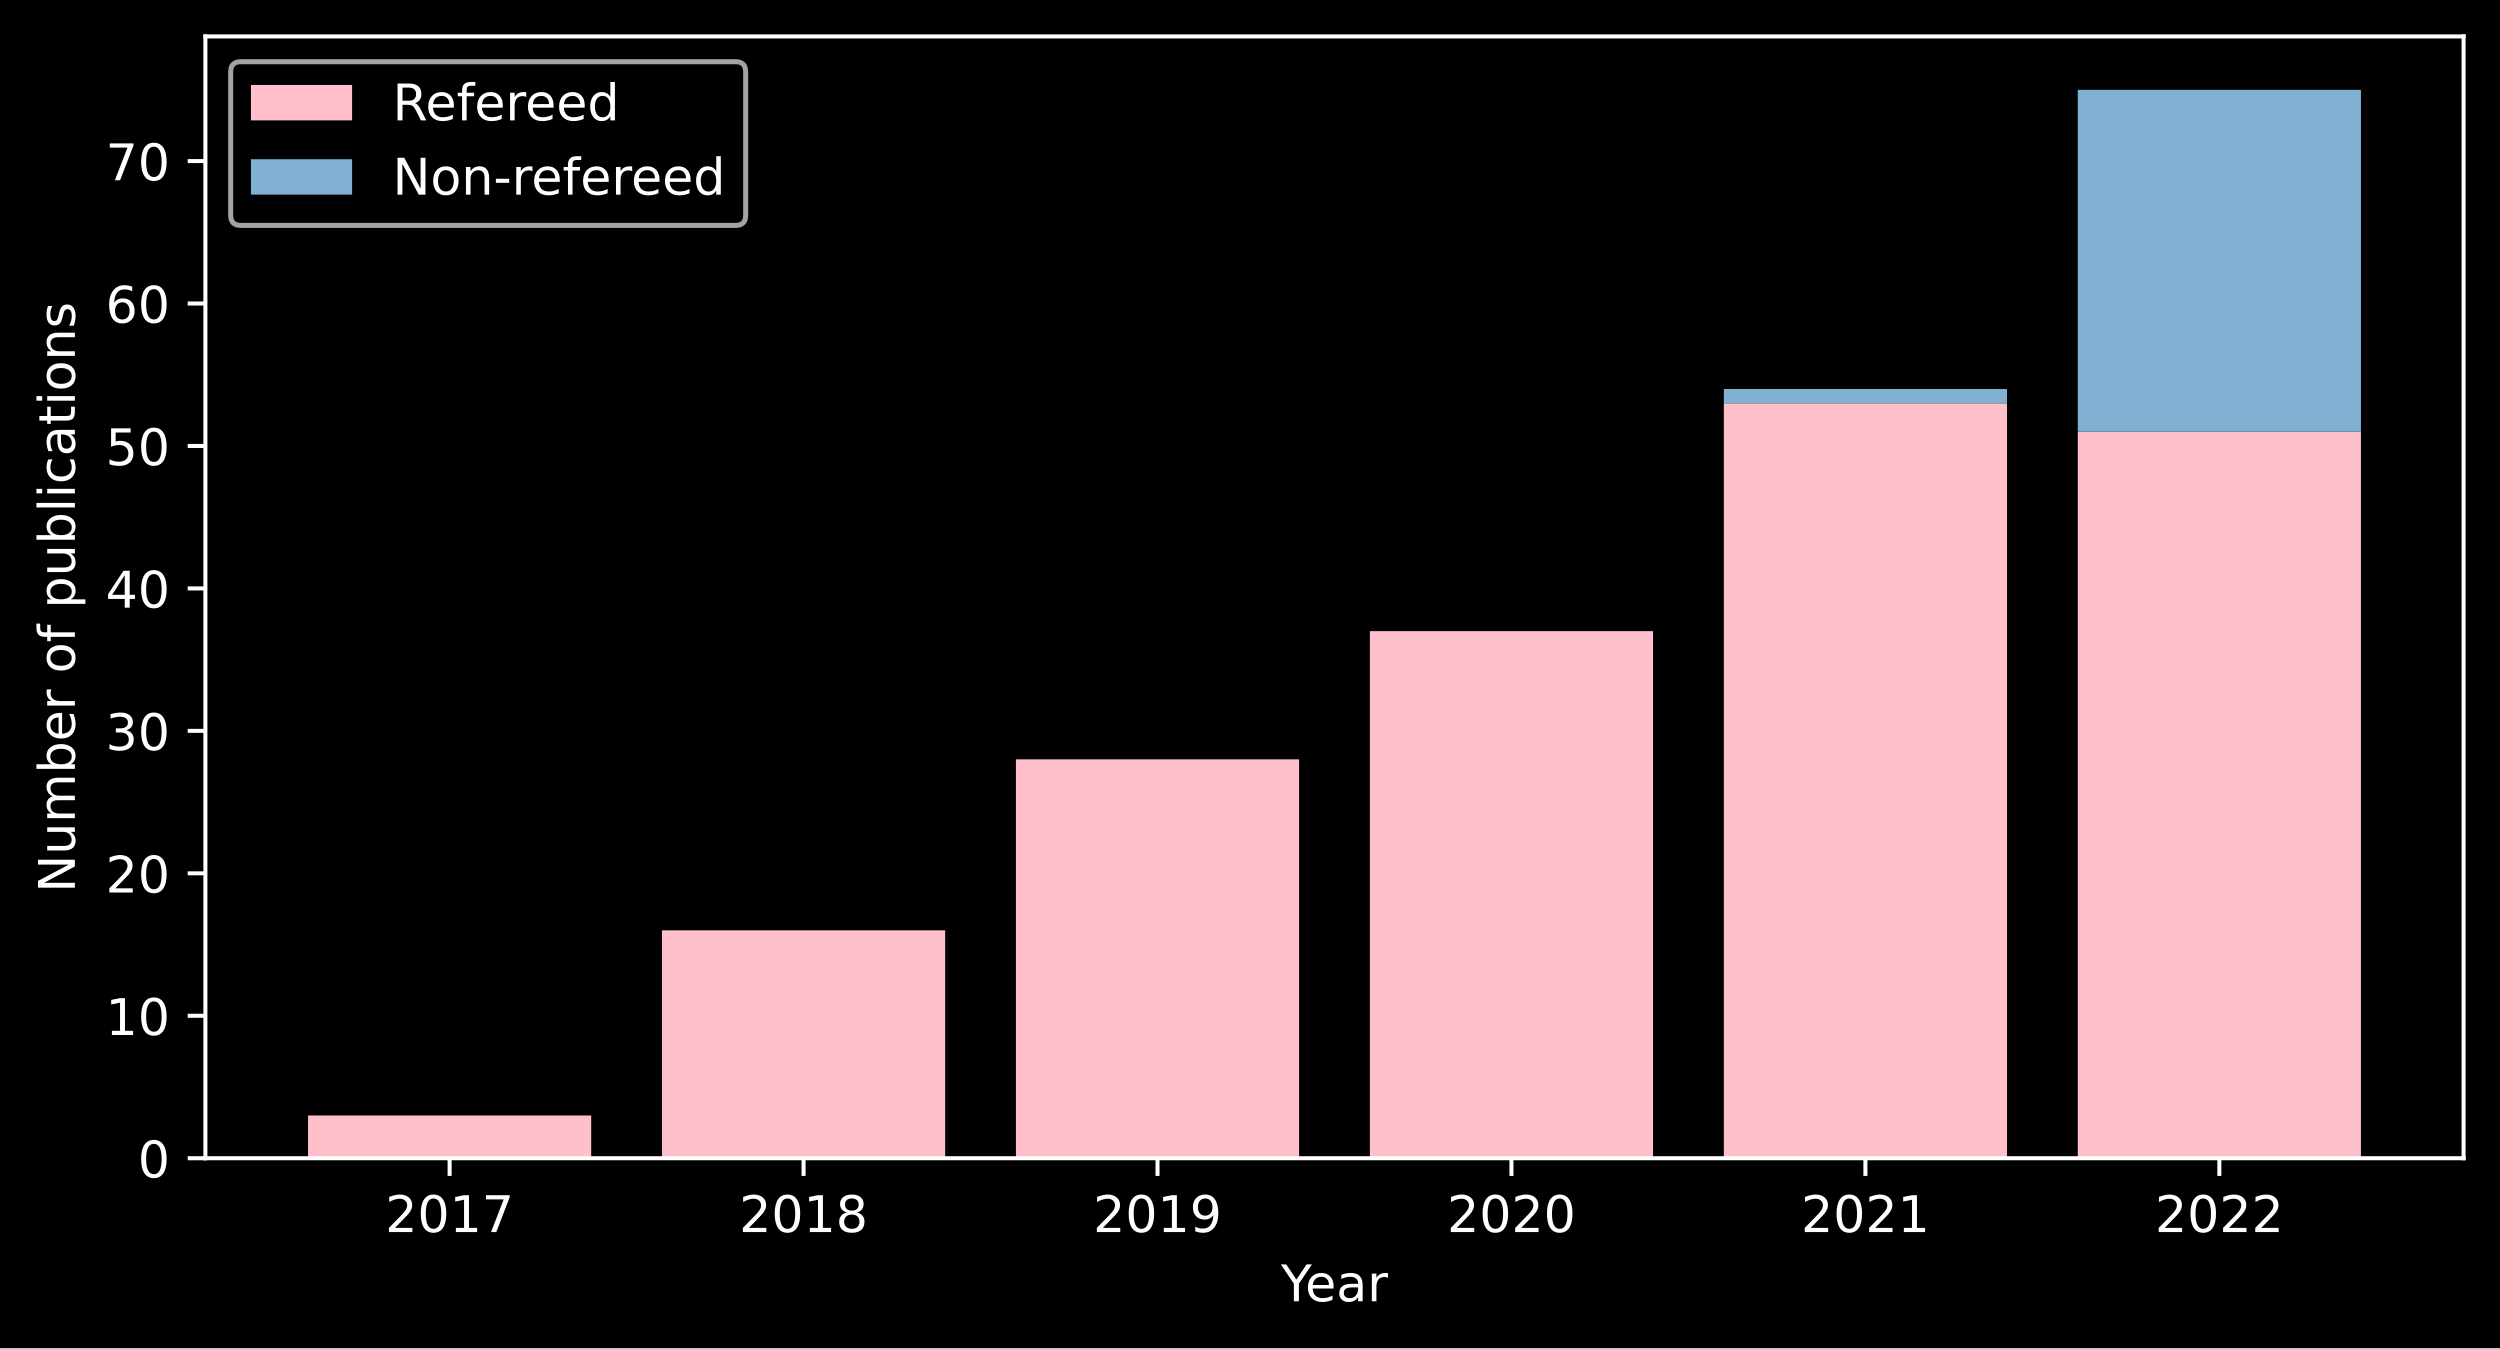
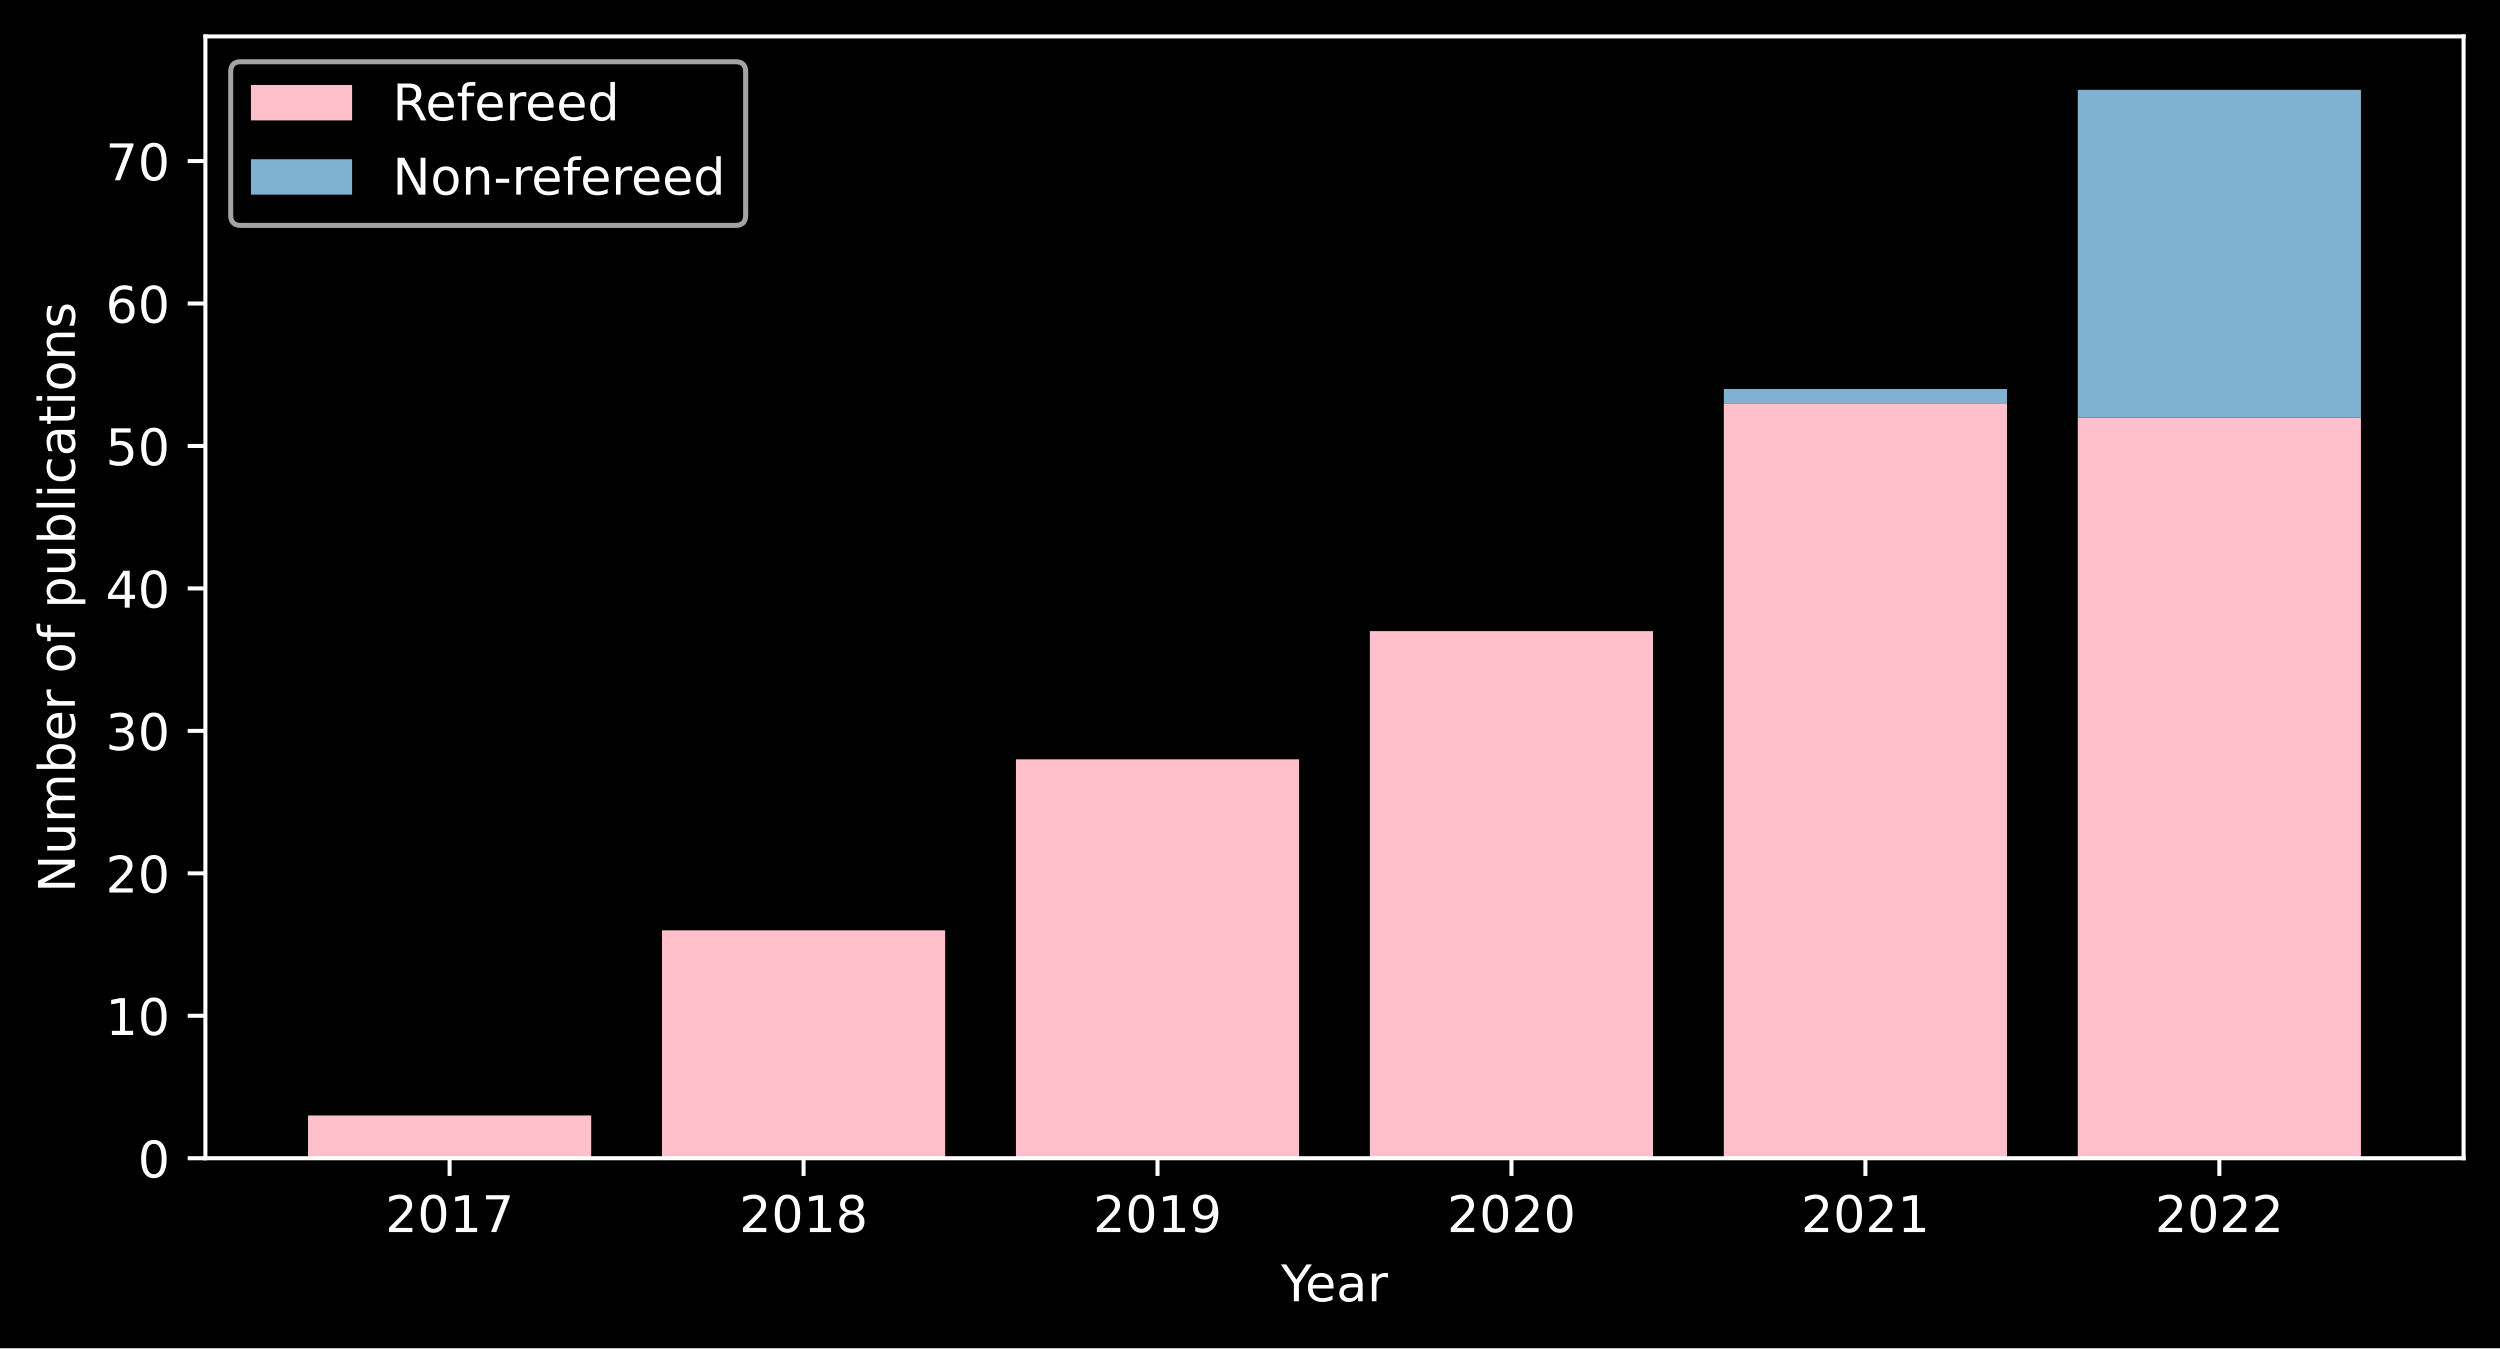
<svg xmlns="http://www.w3.org/2000/svg" xmlns:xlink="http://www.w3.org/1999/xlink" width="494.203pt" height="266.516pt" viewBox="0 0 494.203 266.516" version="1.1">
  <defs>
    <style type="text/css">*{stroke-linejoin: round; stroke-linecap: butt}</style>
  </defs>
  <g id="figure_1">
    <g id="patch_1">
      <path d="M 0 266.516  L 494.203 266.516  L 494.203 0  L 0 0  z " />
    </g>
    <g id="axes_1">
      <g id="patch_2">
        <path d="M 40.603 228.96  L 487.003 228.96  L 487.003 7.2  L 40.603 7.2  z " />
      </g>
      <g id="patch_3">
-         <path d="M 410.737 228.96  L 466.712 228.96  L 466.712 85.344  L 410.737 85.344  z " clip-path="url(#pea0d18cc96)" style="fill: #ffc0cb" />
+         <path d="M 410.737 228.96  L 466.712 228.96  L 466.712 82.528  L 410.737 82.528  z " clip-path="url(#pe063b4f11c)" style="fill: #ffc0cb" />
      </g>
      <g id="patch_4">
-         <path d="M 340.769 228.96  L 396.744 228.96  L 396.744 79.712  L 340.769 79.712  z " clip-path="url(#pea0d18cc96)" style="fill: #ffc0cb" />
+         <path d="M 340.769 228.96  L 396.744 228.96  L 396.744 79.712  L 340.769 79.712  z " clip-path="url(#pe063b4f11c)" style="fill: #ffc0cb" />
      </g>
      <g id="patch_5">
-         <path d="M 270.8 228.96  L 326.775 228.96  L 326.775 124.768  L 270.8 124.768  z " clip-path="url(#pea0d18cc96)" style="fill: #ffc0cb" />
+         <path d="M 270.8 228.96  L 326.775 228.96  L 326.775 124.768  L 270.8 124.768  z " clip-path="url(#pe063b4f11c)" style="fill: #ffc0cb" />
      </g>
      <g id="patch_6">
-         <path d="M 200.831 228.96  L 256.806 228.96  L 256.806 150.112  L 200.831 150.112  z " clip-path="url(#pea0d18cc96)" style="fill: #ffc0cb" />
+         <path d="M 200.831 228.96  L 256.806 228.96  L 256.806 150.112  L 200.831 150.112  z " clip-path="url(#pe063b4f11c)" style="fill: #ffc0cb" />
      </g>
      <g id="patch_7">
-         <path d="M 130.863 228.96  L 186.838 228.96  L 186.838 183.904  L 130.863 183.904  z " clip-path="url(#pea0d18cc96)" style="fill: #ffc0cb" />
+         <path d="M 130.863 228.96  L 186.838 228.96  L 186.838 183.904  L 130.863 183.904  z " clip-path="url(#pe063b4f11c)" style="fill: #ffc0cb" />
      </g>
      <g id="patch_8">
-         <path d="M 60.894 228.96  L 116.869 228.96  L 116.869 220.512  L 60.894 220.512  z " clip-path="url(#pea0d18cc96)" style="fill: #ffc0cb" />
+         <path d="M 60.894 228.96  L 116.869 228.96  L 116.869 220.512  L 60.894 220.512  z " clip-path="url(#pe063b4f11c)" style="fill: #ffc0cb" />
      </g>
      <g id="patch_9">
-         <path d="M 410.737 85.344  L 466.712 85.344  L 466.712 17.76  L 410.737 17.76  z " clip-path="url(#pea0d18cc96)" style="fill: #81b1d2" />
+         <path d="M 410.737 82.528  L 466.712 82.528  L 466.712 17.76  L 410.737 17.76  z " clip-path="url(#pe063b4f11c)" style="fill: #81b1d2" />
      </g>
      <g id="patch_10">
-         <path d="M 340.769 79.712  L 396.744 79.712  L 396.744 76.896  L 340.769 76.896  z " clip-path="url(#pea0d18cc96)" style="fill: #81b1d2" />
+         <path d="M 340.769 79.712  L 396.744 79.712  L 396.744 76.896  L 340.769 76.896  z " clip-path="url(#pe063b4f11c)" style="fill: #81b1d2" />
      </g>
      <g id="patch_11">
-         <path d="M 270.8 124.768  L 326.775 124.768  L 326.775 124.768  L 270.8 124.768  z " clip-path="url(#pea0d18cc96)" style="fill: #81b1d2" />
+         <path d="M 270.8 124.768  L 326.775 124.768  L 326.775 124.768  L 270.8 124.768  z " clip-path="url(#pe063b4f11c)" style="fill: #81b1d2" />
      </g>
      <g id="patch_12">
-         <path d="M 200.831 150.112  L 256.806 150.112  L 256.806 150.112  L 200.831 150.112  z " clip-path="url(#pea0d18cc96)" style="fill: #81b1d2" />
+         <path d="M 200.831 150.112  L 256.806 150.112  L 256.806 150.112  L 200.831 150.112  z " clip-path="url(#pe063b4f11c)" style="fill: #81b1d2" />
      </g>
      <g id="patch_13">
-         <path d="M 130.863 183.904  L 186.838 183.904  L 186.838 183.904  L 130.863 183.904  z " clip-path="url(#pea0d18cc96)" style="fill: #81b1d2" />
+         <path d="M 130.863 183.904  L 186.838 183.904  L 186.838 183.904  L 130.863 183.904  z " clip-path="url(#pe063b4f11c)" style="fill: #81b1d2" />
      </g>
      <g id="patch_14">
-         <path d="M 60.894 220.512  L 116.869 220.512  L 116.869 220.512  L 60.894 220.512  z " clip-path="url(#pea0d18cc96)" style="fill: #81b1d2" />
+         <path d="M 60.894 220.512  L 116.869 220.512  L 116.869 220.512  L 60.894 220.512  z " clip-path="url(#pe063b4f11c)" style="fill: #81b1d2" />
      </g>
      <g id="matplotlib.axis_1">
        <g id="xtick_1">
          <g id="line2d_1">
            <defs>
-               <path id="m9acf51dde7" d="M 0 0  L 0 3.5  " style="stroke: #ffffff; stroke-width: 0.8" />
-             </defs>
-             <g>
-               <use xlink:href="#m9acf51dde7" x="438.725" y="228.96" style="fill: #ffffff; stroke: #ffffff; stroke-width: 0.8" />
+               <path id="m178460f442" d="M 0 0  L 0 3.5  " style="stroke: #ffffff; stroke-width: 0.8" />
+             </defs>
+             <g>
+               <use xlink:href="#m178460f442" x="438.725" y="228.96" style="fill: #ffffff; stroke: #ffffff; stroke-width: 0.8" />
            </g>
          </g>
          <g id="text_1">
            <g style="fill: #ffffff" transform="translate(425.9998 243.5584) scale(0.1 -0.1)">
              <defs>
                <path id="DejaVuSans-32" d="M 1228 531  L 3431 531  L 3431 0  L 469 0  L 469 531  Q 828 903 1448 1529  Q 2069 2156 2228 2338  Q 2531 2678 2651 2914  Q 2772 3150 2772 3378  Q 2772 3750 2511 3984  Q 2250 4219 1831 4219  Q 1534 4219 1204 4116  Q 875 4013 500 3803  L 500 4441  Q 881 4594 1212 4672  Q 1544 4750 1819 4750  Q 2544 4750 2975 4387  Q 3406 4025 3406 3419  Q 3406 3131 3298 2873  Q 3191 2616 2906 2266  Q 2828 2175 2409 1742  Q 1991 1309 1228 531  z " transform="scale(0.015625)" />
                <path id="DejaVuSans-30" d="M 2034 4250  Q 1547 4250 1301 3770  Q 1056 3291 1056 2328  Q 1056 1369 1301 889  Q 1547 409 2034 409  Q 2525 409 2770 889  Q 3016 1369 3016 2328  Q 3016 3291 2770 3770  Q 2525 4250 2034 4250  z M 2034 4750  Q 2819 4750 3233 4129  Q 3647 3509 3647 2328  Q 3647 1150 3233 529  Q 2819 -91 2034 -91  Q 1250 -91 836 529  Q 422 1150 422 2328  Q 422 3509 836 4129  Q 1250 4750 2034 4750  z " transform="scale(0.015625)" />
              </defs>
              <use xlink:href="#DejaVuSans-32" />
              <use xlink:href="#DejaVuSans-30" x="63.623" />
              <use xlink:href="#DejaVuSans-32" x="127.246" />
              <use xlink:href="#DejaVuSans-32" x="190.869" />
            </g>
          </g>
        </g>
        <g id="xtick_2">
          <g id="line2d_2">
            <g>
-               <use xlink:href="#m9acf51dde7" x="368.756" y="228.96" style="fill: #ffffff; stroke: #ffffff; stroke-width: 0.8" />
+               <use xlink:href="#m178460f442" x="368.756" y="228.96" style="fill: #ffffff; stroke: #ffffff; stroke-width: 0.8" />
            </g>
          </g>
          <g id="text_2">
            <g style="fill: #ffffff" transform="translate(356.0311 243.5584) scale(0.1 -0.1)">
              <defs>
                <path id="DejaVuSans-31" d="M 794 531  L 1825 531  L 1825 4091  L 703 3866  L 703 4441  L 1819 4666  L 2450 4666  L 2450 531  L 3481 531  L 3481 0  L 794 0  L 794 531  z " transform="scale(0.015625)" />
              </defs>
              <use xlink:href="#DejaVuSans-32" />
              <use xlink:href="#DejaVuSans-30" x="63.623" />
              <use xlink:href="#DejaVuSans-32" x="127.246" />
              <use xlink:href="#DejaVuSans-31" x="190.869" />
            </g>
          </g>
        </g>
        <g id="xtick_3">
          <g id="line2d_3">
            <g>
-               <use xlink:href="#m9acf51dde7" x="298.787" y="228.96" style="fill: #ffffff; stroke: #ffffff; stroke-width: 0.8" />
+               <use xlink:href="#m178460f442" x="298.787" y="228.96" style="fill: #ffffff; stroke: #ffffff; stroke-width: 0.8" />
            </g>
          </g>
          <g id="text_3">
            <g style="fill: #ffffff" transform="translate(286.0625 243.5584) scale(0.1 -0.1)">
              <use xlink:href="#DejaVuSans-32" />
              <use xlink:href="#DejaVuSans-30" x="63.623" />
              <use xlink:href="#DejaVuSans-32" x="127.246" />
              <use xlink:href="#DejaVuSans-30" x="190.869" />
            </g>
          </g>
        </g>
        <g id="xtick_4">
          <g id="line2d_4">
            <g>
-               <use xlink:href="#m9acf51dde7" x="228.819" y="228.96" style="fill: #ffffff; stroke: #ffffff; stroke-width: 0.8" />
+               <use xlink:href="#m178460f442" x="228.819" y="228.96" style="fill: #ffffff; stroke: #ffffff; stroke-width: 0.8" />
            </g>
          </g>
          <g id="text_4">
            <g style="fill: #ffffff" transform="translate(216.0938 243.5584) scale(0.1 -0.1)">
              <defs>
                <path id="DejaVuSans-39" d="M 703 97  L 703 672  Q 941 559 1184 500  Q 1428 441 1663 441  Q 2288 441 2617 861  Q 2947 1281 2994 2138  Q 2813 1869 2534 1725  Q 2256 1581 1919 1581  Q 1219 1581 811 2004  Q 403 2428 403 3163  Q 403 3881 828 4315  Q 1253 4750 1959 4750  Q 2769 4750 3195 4129  Q 3622 3509 3622 2328  Q 3622 1225 3098 567  Q 2575 -91 1691 -91  Q 1453 -91 1209 -44  Q 966 3 703 97  z M 1959 2075  Q 2384 2075 2632 2365  Q 2881 2656 2881 3163  Q 2881 3666 2632 3958  Q 2384 4250 1959 4250  Q 1534 4250 1286 3958  Q 1038 3666 1038 3163  Q 1038 2656 1286 2365  Q 1534 2075 1959 2075  z " transform="scale(0.015625)" />
              </defs>
              <use xlink:href="#DejaVuSans-32" />
              <use xlink:href="#DejaVuSans-30" x="63.623" />
              <use xlink:href="#DejaVuSans-31" x="127.246" />
              <use xlink:href="#DejaVuSans-39" x="190.869" />
            </g>
          </g>
        </g>
        <g id="xtick_5">
          <g id="line2d_5">
            <g>
-               <use xlink:href="#m9acf51dde7" x="158.85" y="228.96" style="fill: #ffffff; stroke: #ffffff; stroke-width: 0.8" />
+               <use xlink:href="#m178460f442" x="158.85" y="228.96" style="fill: #ffffff; stroke: #ffffff; stroke-width: 0.8" />
            </g>
          </g>
          <g id="text_5">
            <g style="fill: #ffffff" transform="translate(146.1251 243.5584) scale(0.1 -0.1)">
              <defs>
                <path id="DejaVuSans-38" d="M 2034 2216  Q 1584 2216 1326 1975  Q 1069 1734 1069 1313  Q 1069 891 1326 650  Q 1584 409 2034 409  Q 2484 409 2743 651  Q 3003 894 3003 1313  Q 3003 1734 2745 1975  Q 2488 2216 2034 2216  z M 1403 2484  Q 997 2584 770 2862  Q 544 3141 544 3541  Q 544 4100 942 4425  Q 1341 4750 2034 4750  Q 2731 4750 3128 4425  Q 3525 4100 3525 3541  Q 3525 3141 3298 2862  Q 3072 2584 2669 2484  Q 3125 2378 3379 2068  Q 3634 1759 3634 1313  Q 3634 634 3220 271  Q 2806 -91 2034 -91  Q 1263 -91 848 271  Q 434 634 434 1313  Q 434 1759 690 2068  Q 947 2378 1403 2484  z M 1172 3481  Q 1172 3119 1398 2916  Q 1625 2713 2034 2713  Q 2441 2713 2670 2916  Q 2900 3119 2900 3481  Q 2900 3844 2670 4047  Q 2441 4250 2034 4250  Q 1625 4250 1398 4047  Q 1172 3844 1172 3481  z " transform="scale(0.015625)" />
              </defs>
              <use xlink:href="#DejaVuSans-32" />
              <use xlink:href="#DejaVuSans-30" x="63.623" />
              <use xlink:href="#DejaVuSans-31" x="127.246" />
              <use xlink:href="#DejaVuSans-38" x="190.869" />
            </g>
          </g>
        </g>
        <g id="xtick_6">
          <g id="line2d_6">
            <g>
-               <use xlink:href="#m9acf51dde7" x="88.881" y="228.96" style="fill: #ffffff; stroke: #ffffff; stroke-width: 0.8" />
+               <use xlink:href="#m178460f442" x="88.881" y="228.96" style="fill: #ffffff; stroke: #ffffff; stroke-width: 0.8" />
            </g>
          </g>
          <g id="text_6">
            <g style="fill: #ffffff" transform="translate(76.1565 243.5584) scale(0.1 -0.1)">
              <defs>
                <path id="DejaVuSans-37" d="M 525 4666  L 3525 4666  L 3525 4397  L 1831 0  L 1172 0  L 2766 4134  L 525 4134  L 525 4666  z " transform="scale(0.015625)" />
              </defs>
              <use xlink:href="#DejaVuSans-32" />
              <use xlink:href="#DejaVuSans-30" x="63.623" />
              <use xlink:href="#DejaVuSans-31" x="127.246" />
              <use xlink:href="#DejaVuSans-37" x="190.869" />
            </g>
          </g>
        </g>
        <g id="text_7">
          <g style="fill: #ffffff" transform="translate(253.2156 257.2366) scale(0.1 -0.1)">
            <defs>
              <path id="DejaVuSans-59" d="M -13 4666  L 666 4666  L 1959 2747  L 3244 4666  L 3922 4666  L 2272 2222  L 2272 0  L 1638 0  L 1638 2222  L -13 4666  z " transform="scale(0.015625)" />
              <path id="DejaVuSans-65" d="M 3597 1894  L 3597 1613  L 953 1613  Q 991 1019 1311 708  Q 1631 397 2203 397  Q 2534 397 2845 478  Q 3156 559 3463 722  L 3463 178  Q 3153 47 2828 -22  Q 2503 -91 2169 -91  Q 1331 -91 842 396  Q 353 884 353 1716  Q 353 2575 817 3079  Q 1281 3584 2069 3584  Q 2775 3584 3186 3129  Q 3597 2675 3597 1894  z M 3022 2063  Q 3016 2534 2758 2815  Q 2500 3097 2075 3097  Q 1594 3097 1305 2825  Q 1016 2553 972 2059  L 3022 2063  z " transform="scale(0.015625)" />
              <path id="DejaVuSans-61" d="M 2194 1759  Q 1497 1759 1228 1600  Q 959 1441 959 1056  Q 959 750 1161 570  Q 1363 391 1709 391  Q 2188 391 2477 730  Q 2766 1069 2766 1631  L 2766 1759  L 2194 1759  z M 3341 1997  L 3341 0  L 2766 0  L 2766 531  Q 2569 213 2275 61  Q 1981 -91 1556 -91  Q 1019 -91 701 211  Q 384 513 384 1019  Q 384 1609 779 1909  Q 1175 2209 1959 2209  L 2766 2209  L 2766 2266  Q 2766 2663 2505 2880  Q 2244 3097 1772 3097  Q 1472 3097 1187 3025  Q 903 2953 641 2809  L 641 3341  Q 956 3463 1253 3523  Q 1550 3584 1831 3584  Q 2591 3584 2966 3190  Q 3341 2797 3341 1997  z " transform="scale(0.015625)" />
              <path id="DejaVuSans-72" d="M 2631 2963  Q 2534 3019 2420 3045  Q 2306 3072 2169 3072  Q 1681 3072 1420 2755  Q 1159 2438 1159 1844  L 1159 0  L 581 0  L 581 3500  L 1159 3500  L 1159 2956  Q 1341 3275 1631 3429  Q 1922 3584 2338 3584  Q 2397 3584 2469 3576  Q 2541 3569 2628 3553  L 2631 2963  z " transform="scale(0.015625)" />
            </defs>
            <use xlink:href="#DejaVuSans-59" />
            <use xlink:href="#DejaVuSans-65" x="47.834" />
            <use xlink:href="#DejaVuSans-61" x="109.357" />
            <use xlink:href="#DejaVuSans-72" x="170.637" />
          </g>
        </g>
      </g>
      <g id="matplotlib.axis_2">
        <g id="ytick_1">
          <g id="line2d_7">
            <defs>
-               <path id="me8aac3bab6" d="M 0 0  L -3.5 0  " style="stroke: #ffffff; stroke-width: 0.8" />
-             </defs>
-             <g>
-               <use xlink:href="#me8aac3bab6" x="40.603" y="228.96" style="fill: #ffffff; stroke: #ffffff; stroke-width: 0.8" />
+               <path id="m83892761b6" d="M 0 0  L -3.5 0  " style="stroke: #ffffff; stroke-width: 0.8" />
+             </defs>
+             <g>
+               <use xlink:href="#m83892761b6" x="40.603" y="228.96" style="fill: #ffffff; stroke: #ffffff; stroke-width: 0.8" />
            </g>
          </g>
          <g id="text_8">
            <g style="fill: #ffffff" transform="translate(27.24063 232.7592) scale(0.1 -0.1)">
              <use xlink:href="#DejaVuSans-30" />
            </g>
          </g>
        </g>
        <g id="ytick_2">
          <g id="line2d_8">
            <g>
-               <use xlink:href="#me8aac3bab6" x="40.603" y="200.8" style="fill: #ffffff; stroke: #ffffff; stroke-width: 0.8" />
+               <use xlink:href="#m83892761b6" x="40.603" y="200.8" style="fill: #ffffff; stroke: #ffffff; stroke-width: 0.8" />
            </g>
          </g>
          <g id="text_9">
            <g style="fill: #ffffff" transform="translate(20.87813 204.5992) scale(0.1 -0.1)">
              <use xlink:href="#DejaVuSans-31" />
              <use xlink:href="#DejaVuSans-30" x="63.623" />
            </g>
          </g>
        </g>
        <g id="ytick_3">
          <g id="line2d_9">
            <g>
-               <use xlink:href="#me8aac3bab6" x="40.603" y="172.64" style="fill: #ffffff; stroke: #ffffff; stroke-width: 0.8" />
+               <use xlink:href="#m83892761b6" x="40.603" y="172.64" style="fill: #ffffff; stroke: #ffffff; stroke-width: 0.8" />
            </g>
          </g>
          <g id="text_10">
            <g style="fill: #ffffff" transform="translate(20.87813 176.4392) scale(0.1 -0.1)">
              <use xlink:href="#DejaVuSans-32" />
              <use xlink:href="#DejaVuSans-30" x="63.623" />
            </g>
          </g>
        </g>
        <g id="ytick_4">
          <g id="line2d_10">
            <g>
-               <use xlink:href="#me8aac3bab6" x="40.603" y="144.48" style="fill: #ffffff; stroke: #ffffff; stroke-width: 0.8" />
+               <use xlink:href="#m83892761b6" x="40.603" y="144.48" style="fill: #ffffff; stroke: #ffffff; stroke-width: 0.8" />
            </g>
          </g>
          <g id="text_11">
            <g style="fill: #ffffff" transform="translate(20.87813 148.2792) scale(0.1 -0.1)">
              <defs>
                <path id="DejaVuSans-33" d="M 2597 2516  Q 3050 2419 3304 2112  Q 3559 1806 3559 1356  Q 3559 666 3084 287  Q 2609 -91 1734 -91  Q 1441 -91 1130 -33  Q 819 25 488 141  L 488 750  Q 750 597 1062 519  Q 1375 441 1716 441  Q 2309 441 2620 675  Q 2931 909 2931 1356  Q 2931 1769 2642 2001  Q 2353 2234 1838 2234  L 1294 2234  L 1294 2753  L 1863 2753  Q 2328 2753 2575 2939  Q 2822 3125 2822 3475  Q 2822 3834 2567 4026  Q 2313 4219 1838 4219  Q 1578 4219 1281 4162  Q 984 4106 628 3988  L 628 4550  Q 988 4650 1302 4700  Q 1616 4750 1894 4750  Q 2613 4750 3031 4423  Q 3450 4097 3450 3541  Q 3450 3153 3228 2886  Q 3006 2619 2597 2516  z " transform="scale(0.015625)" />
              </defs>
              <use xlink:href="#DejaVuSans-33" />
              <use xlink:href="#DejaVuSans-30" x="63.623" />
            </g>
          </g>
        </g>
        <g id="ytick_5">
          <g id="line2d_11">
            <g>
-               <use xlink:href="#me8aac3bab6" x="40.603" y="116.32" style="fill: #ffffff; stroke: #ffffff; stroke-width: 0.8" />
+               <use xlink:href="#m83892761b6" x="40.603" y="116.32" style="fill: #ffffff; stroke: #ffffff; stroke-width: 0.8" />
            </g>
          </g>
          <g id="text_12">
            <g style="fill: #ffffff" transform="translate(20.87813 120.1192) scale(0.1 -0.1)">
              <defs>
                <path id="DejaVuSans-34" d="M 2419 4116  L 825 1625  L 2419 1625  L 2419 4116  z M 2253 4666  L 3047 4666  L 3047 1625  L 3713 1625  L 3713 1100  L 3047 1100  L 3047 0  L 2419 0  L 2419 1100  L 313 1100  L 313 1709  L 2253 4666  z " transform="scale(0.015625)" />
              </defs>
              <use xlink:href="#DejaVuSans-34" />
              <use xlink:href="#DejaVuSans-30" x="63.623" />
            </g>
          </g>
        </g>
        <g id="ytick_6">
          <g id="line2d_12">
            <g>
-               <use xlink:href="#me8aac3bab6" x="40.603" y="88.16" style="fill: #ffffff; stroke: #ffffff; stroke-width: 0.8" />
+               <use xlink:href="#m83892761b6" x="40.603" y="88.16" style="fill: #ffffff; stroke: #ffffff; stroke-width: 0.8" />
            </g>
          </g>
          <g id="text_13">
            <g style="fill: #ffffff" transform="translate(20.87813 91.95922) scale(0.1 -0.1)">
              <defs>
                <path id="DejaVuSans-35" d="M 691 4666  L 3169 4666  L 3169 4134  L 1269 4134  L 1269 2991  Q 1406 3038 1543 3061  Q 1681 3084 1819 3084  Q 2600 3084 3056 2656  Q 3513 2228 3513 1497  Q 3513 744 3044 326  Q 2575 -91 1722 -91  Q 1428 -91 1123 -41  Q 819 9 494 109  L 494 744  Q 775 591 1075 516  Q 1375 441 1709 441  Q 2250 441 2565 725  Q 2881 1009 2881 1497  Q 2881 1984 2565 2268  Q 2250 2553 1709 2553  Q 1456 2553 1204 2497  Q 953 2441 691 2322  L 691 4666  z " transform="scale(0.015625)" />
              </defs>
              <use xlink:href="#DejaVuSans-35" />
              <use xlink:href="#DejaVuSans-30" x="63.623" />
            </g>
          </g>
        </g>
        <g id="ytick_7">
          <g id="line2d_13">
            <g>
-               <use xlink:href="#me8aac3bab6" x="40.603" y="60" style="fill: #ffffff; stroke: #ffffff; stroke-width: 0.8" />
+               <use xlink:href="#m83892761b6" x="40.603" y="60" style="fill: #ffffff; stroke: #ffffff; stroke-width: 0.8" />
            </g>
          </g>
          <g id="text_14">
            <g style="fill: #ffffff" transform="translate(20.87813 63.79922) scale(0.1 -0.1)">
              <defs>
                <path id="DejaVuSans-36" d="M 2113 2584  Q 1688 2584 1439 2293  Q 1191 2003 1191 1497  Q 1191 994 1439 701  Q 1688 409 2113 409  Q 2538 409 2786 701  Q 3034 994 3034 1497  Q 3034 2003 2786 2293  Q 2538 2584 2113 2584  z M 3366 4563  L 3366 3988  Q 3128 4100 2886 4159  Q 2644 4219 2406 4219  Q 1781 4219 1451 3797  Q 1122 3375 1075 2522  Q 1259 2794 1537 2939  Q 1816 3084 2150 3084  Q 2853 3084 3261 2657  Q 3669 2231 3669 1497  Q 3669 778 3244 343  Q 2819 -91 2113 -91  Q 1303 -91 875 529  Q 447 1150 447 2328  Q 447 3434 972 4092  Q 1497 4750 2381 4750  Q 2619 4750 2861 4703  Q 3103 4656 3366 4563  z " transform="scale(0.015625)" />
              </defs>
              <use xlink:href="#DejaVuSans-36" />
              <use xlink:href="#DejaVuSans-30" x="63.623" />
            </g>
          </g>
        </g>
        <g id="ytick_8">
          <g id="line2d_14">
            <g>
-               <use xlink:href="#me8aac3bab6" x="40.603" y="31.84" style="fill: #ffffff; stroke: #ffffff; stroke-width: 0.8" />
+               <use xlink:href="#m83892761b6" x="40.603" y="31.84" style="fill: #ffffff; stroke: #ffffff; stroke-width: 0.8" />
            </g>
          </g>
          <g id="text_15">
            <g style="fill: #ffffff" transform="translate(20.87813 35.63922) scale(0.1 -0.1)">
              <use xlink:href="#DejaVuSans-37" />
              <use xlink:href="#DejaVuSans-30" x="63.623" />
            </g>
          </g>
        </g>
        <g id="text_16">
          <g style="fill: #ffffff" transform="translate(14.79844 176.4542) rotate(-90) scale(0.1 -0.1)">
            <defs>
              <path id="DejaVuSans-4e" d="M 628 4666  L 1478 4666  L 3547 763  L 3547 4666  L 4159 4666  L 4159 0  L 3309 0  L 1241 3903  L 1241 0  L 628 0  L 628 4666  z " transform="scale(0.015625)" />
              <path id="DejaVuSans-75" d="M 544 1381  L 544 3500  L 1119 3500  L 1119 1403  Q 1119 906 1312 657  Q 1506 409 1894 409  Q 2359 409 2629 706  Q 2900 1003 2900 1516  L 2900 3500  L 3475 3500  L 3475 0  L 2900 0  L 2900 538  Q 2691 219 2414 64  Q 2138 -91 1772 -91  Q 1169 -91 856 284  Q 544 659 544 1381  z M 1991 3584  L 1991 3584  z " transform="scale(0.015625)" />
              <path id="DejaVuSans-6d" d="M 3328 2828  Q 3544 3216 3844 3400  Q 4144 3584 4550 3584  Q 5097 3584 5394 3201  Q 5691 2819 5691 2113  L 5691 0  L 5113 0  L 5113 2094  Q 5113 2597 4934 2840  Q 4756 3084 4391 3084  Q 3944 3084 3684 2787  Q 3425 2491 3425 1978  L 3425 0  L 2847 0  L 2847 2094  Q 2847 2600 2669 2842  Q 2491 3084 2119 3084  Q 1678 3084 1418 2786  Q 1159 2488 1159 1978  L 1159 0  L 581 0  L 581 3500  L 1159 3500  L 1159 2956  Q 1356 3278 1631 3431  Q 1906 3584 2284 3584  Q 2666 3584 2933 3390  Q 3200 3197 3328 2828  z " transform="scale(0.015625)" />
              <path id="DejaVuSans-62" d="M 3116 1747  Q 3116 2381 2855 2742  Q 2594 3103 2138 3103  Q 1681 3103 1420 2742  Q 1159 2381 1159 1747  Q 1159 1113 1420 752  Q 1681 391 2138 391  Q 2594 391 2855 752  Q 3116 1113 3116 1747  z M 1159 2969  Q 1341 3281 1617 3432  Q 1894 3584 2278 3584  Q 2916 3584 3314 3078  Q 3713 2572 3713 1747  Q 3713 922 3314 415  Q 2916 -91 2278 -91  Q 1894 -91 1617 61  Q 1341 213 1159 525  L 1159 0  L 581 0  L 581 4863  L 1159 4863  L 1159 2969  z " transform="scale(0.015625)" />
              <path id="DejaVuSans-20" transform="scale(0.015625)" />
              <path id="DejaVuSans-6f" d="M 1959 3097  Q 1497 3097 1228 2736  Q 959 2375 959 1747  Q 959 1119 1226 758  Q 1494 397 1959 397  Q 2419 397 2687 759  Q 2956 1122 2956 1747  Q 2956 2369 2687 2733  Q 2419 3097 1959 3097  z M 1959 3584  Q 2709 3584 3137 3096  Q 3566 2609 3566 1747  Q 3566 888 3137 398  Q 2709 -91 1959 -91  Q 1206 -91 779 398  Q 353 888 353 1747  Q 353 2609 779 3096  Q 1206 3584 1959 3584  z " transform="scale(0.015625)" />
              <path id="DejaVuSans-66" d="M 2375 4863  L 2375 4384  L 1825 4384  Q 1516 4384 1395 4259  Q 1275 4134 1275 3809  L 1275 3500  L 2222 3500  L 2222 3053  L 1275 3053  L 1275 0  L 697 0  L 697 3053  L 147 3053  L 147 3500  L 697 3500  L 697 3744  Q 697 4328 969 4595  Q 1241 4863 1831 4863  L 2375 4863  z " transform="scale(0.015625)" />
              <path id="DejaVuSans-70" d="M 1159 525  L 1159 -1331  L 581 -1331  L 581 3500  L 1159 3500  L 1159 2969  Q 1341 3281 1617 3432  Q 1894 3584 2278 3584  Q 2916 3584 3314 3078  Q 3713 2572 3713 1747  Q 3713 922 3314 415  Q 2916 -91 2278 -91  Q 1894 -91 1617 61  Q 1341 213 1159 525  z M 3116 1747  Q 3116 2381 2855 2742  Q 2594 3103 2138 3103  Q 1681 3103 1420 2742  Q 1159 2381 1159 1747  Q 1159 1113 1420 752  Q 1681 391 2138 391  Q 2594 391 2855 752  Q 3116 1113 3116 1747  z " transform="scale(0.015625)" />
              <path id="DejaVuSans-6c" d="M 603 4863  L 1178 4863  L 1178 0  L 603 0  L 603 4863  z " transform="scale(0.015625)" />
              <path id="DejaVuSans-69" d="M 603 3500  L 1178 3500  L 1178 0  L 603 0  L 603 3500  z M 603 4863  L 1178 4863  L 1178 4134  L 603 4134  L 603 4863  z " transform="scale(0.015625)" />
              <path id="DejaVuSans-63" d="M 3122 3366  L 3122 2828  Q 2878 2963 2633 3030  Q 2388 3097 2138 3097  Q 1578 3097 1268 2742  Q 959 2388 959 1747  Q 959 1106 1268 751  Q 1578 397 2138 397  Q 2388 397 2633 464  Q 2878 531 3122 666  L 3122 134  Q 2881 22 2623 -34  Q 2366 -91 2075 -91  Q 1284 -91 818 406  Q 353 903 353 1747  Q 353 2603 823 3093  Q 1294 3584 2113 3584  Q 2378 3584 2631 3529  Q 2884 3475 3122 3366  z " transform="scale(0.015625)" />
              <path id="DejaVuSans-74" d="M 1172 4494  L 1172 3500  L 2356 3500  L 2356 3053  L 1172 3053  L 1172 1153  Q 1172 725 1289 603  Q 1406 481 1766 481  L 2356 481  L 2356 0  L 1766 0  Q 1100 0 847 248  Q 594 497 594 1153  L 594 3053  L 172 3053  L 172 3500  L 594 3500  L 594 4494  L 1172 4494  z " transform="scale(0.015625)" />
              <path id="DejaVuSans-6e" d="M 3513 2113  L 3513 0  L 2938 0  L 2938 2094  Q 2938 2591 2744 2837  Q 2550 3084 2163 3084  Q 1697 3084 1428 2787  Q 1159 2491 1159 1978  L 1159 0  L 581 0  L 581 3500  L 1159 3500  L 1159 2956  Q 1366 3272 1645 3428  Q 1925 3584 2291 3584  Q 2894 3584 3203 3211  Q 3513 2838 3513 2113  z " transform="scale(0.015625)" />
              <path id="DejaVuSans-73" d="M 2834 3397  L 2834 2853  Q 2591 2978 2328 3040  Q 2066 3103 1784 3103  Q 1356 3103 1142 2972  Q 928 2841 928 2578  Q 928 2378 1081 2264  Q 1234 2150 1697 2047  L 1894 2003  Q 2506 1872 2764 1633  Q 3022 1394 3022 966  Q 3022 478 2636 193  Q 2250 -91 1575 -91  Q 1294 -91 989 -36  Q 684 19 347 128  L 347 722  Q 666 556 975 473  Q 1284 391 1588 391  Q 1994 391 2212 530  Q 2431 669 2431 922  Q 2431 1156 2273 1281  Q 2116 1406 1581 1522  L 1381 1569  Q 847 1681 609 1914  Q 372 2147 372 2553  Q 372 3047 722 3315  Q 1072 3584 1716 3584  Q 2034 3584 2315 3537  Q 2597 3491 2834 3397  z " transform="scale(0.015625)" />
            </defs>
            <use xlink:href="#DejaVuSans-4e" />
            <use xlink:href="#DejaVuSans-75" x="74.805" />
            <use xlink:href="#DejaVuSans-6d" x="138.184" />
            <use xlink:href="#DejaVuSans-62" x="235.596" />
            <use xlink:href="#DejaVuSans-65" x="299.072" />
            <use xlink:href="#DejaVuSans-72" x="360.596" />
            <use xlink:href="#DejaVuSans-20" x="401.709" />
            <use xlink:href="#DejaVuSans-6f" x="433.496" />
            <use xlink:href="#DejaVuSans-66" x="494.678" />
            <use xlink:href="#DejaVuSans-20" x="529.883" />
            <use xlink:href="#DejaVuSans-70" x="561.67" />
            <use xlink:href="#DejaVuSans-75" x="625.146" />
            <use xlink:href="#DejaVuSans-62" x="688.525" />
            <use xlink:href="#DejaVuSans-6c" x="752.002" />
            <use xlink:href="#DejaVuSans-69" x="779.785" />
            <use xlink:href="#DejaVuSans-63" x="807.568" />
            <use xlink:href="#DejaVuSans-61" x="862.549" />
            <use xlink:href="#DejaVuSans-74" x="923.828" />
            <use xlink:href="#DejaVuSans-69" x="963.037" />
            <use xlink:href="#DejaVuSans-6f" x="990.82" />
            <use xlink:href="#DejaVuSans-6e" x="1052.002" />
            <use xlink:href="#DejaVuSans-73" x="1115.381" />
          </g>
        </g>
      </g>
      <g id="patch_15">
        <path d="M 40.603 228.96  L 40.603 7.2  " style="fill: none; stroke: #ffffff; stroke-width: 0.8; stroke-linejoin: miter; stroke-linecap: square" />
      </g>
      <g id="patch_16">
        <path d="M 487.003 228.96  L 487.003 7.2  " style="fill: none; stroke: #ffffff; stroke-width: 0.8; stroke-linejoin: miter; stroke-linecap: square" />
      </g>
      <g id="patch_17">
        <path d="M 40.603 228.96  L 487.003 228.96  " style="fill: none; stroke: #ffffff; stroke-width: 0.8; stroke-linejoin: miter; stroke-linecap: square" />
      </g>
      <g id="patch_18">
        <path d="M 40.603 7.2  L 487.003 7.2  " style="fill: none; stroke: #ffffff; stroke-width: 0.8; stroke-linejoin: miter; stroke-linecap: square" />
      </g>
      <g id="legend_1">
        <g id="patch_19">
          <path d="M 47.603 44.556  L 145.402 44.556  Q 147.402 44.556 147.402 42.556  L 147.402 14.2  Q 147.402 12.2 145.402 12.2  L 47.603 12.2  Q 45.603 12.2 45.603 14.2  L 45.603 42.556  Q 45.603 44.556 47.603 44.556  z " style="opacity: 0.8; stroke: #cccccc; stroke-linejoin: miter" />
        </g>
        <g id="patch_20">
          <path d="M 49.603 23.798  L 69.603 23.798  L 69.603 16.798  L 49.603 16.798  z " style="fill: #ffc0cb" />
        </g>
        <g id="text_17">
          <g style="fill: #ffffff" transform="translate(77.60313 23.79844) scale(0.1 -0.1)">
            <defs>
              <path id="DejaVuSans-52" d="M 2841 2188  Q 3044 2119 3236 1894  Q 3428 1669 3622 1275  L 4263 0  L 3584 0  L 2988 1197  Q 2756 1666 2539 1819  Q 2322 1972 1947 1972  L 1259 1972  L 1259 0  L 628 0  L 628 4666  L 2053 4666  Q 2853 4666 3247 4331  Q 3641 3997 3641 3322  Q 3641 2881 3436 2590  Q 3231 2300 2841 2188  z M 1259 4147  L 1259 2491  L 2053 2491  Q 2509 2491 2742 2702  Q 2975 2913 2975 3322  Q 2975 3731 2742 3939  Q 2509 4147 2053 4147  L 1259 4147  z " transform="scale(0.015625)" />
              <path id="DejaVuSans-64" d="M 2906 2969  L 2906 4863  L 3481 4863  L 3481 0  L 2906 0  L 2906 525  Q 2725 213 2448 61  Q 2172 -91 1784 -91  Q 1150 -91 751 415  Q 353 922 353 1747  Q 353 2572 751 3078  Q 1150 3584 1784 3584  Q 2172 3584 2448 3432  Q 2725 3281 2906 2969  z M 947 1747  Q 947 1113 1208 752  Q 1469 391 1925 391  Q 2381 391 2643 752  Q 2906 1113 2906 1747  Q 2906 2381 2643 2742  Q 2381 3103 1925 3103  Q 1469 3103 1208 2742  Q 947 2381 947 1747  z " transform="scale(0.015625)" />
            </defs>
            <use xlink:href="#DejaVuSans-52" />
            <use xlink:href="#DejaVuSans-65" x="64.982" />
            <use xlink:href="#DejaVuSans-66" x="126.506" />
            <use xlink:href="#DejaVuSans-65" x="161.711" />
            <use xlink:href="#DejaVuSans-72" x="223.234" />
            <use xlink:href="#DejaVuSans-65" x="262.098" />
            <use xlink:href="#DejaVuSans-65" x="323.621" />
            <use xlink:href="#DejaVuSans-64" x="385.145" />
          </g>
        </g>
        <g id="patch_21">
          <path d="M 49.603 38.477  L 69.603 38.477  L 69.603 31.477  L 49.603 31.477  z " style="fill: #81b1d2" />
        </g>
        <g id="text_18">
          <g style="fill: #ffffff" transform="translate(77.60313 38.47656) scale(0.1 -0.1)">
            <defs>
              <path id="DejaVuSans-2d" d="M 313 2009  L 1997 2009  L 1997 1497  L 313 1497  L 313 2009  z " transform="scale(0.015625)" />
            </defs>
            <use xlink:href="#DejaVuSans-4e" />
            <use xlink:href="#DejaVuSans-6f" x="74.805" />
            <use xlink:href="#DejaVuSans-6e" x="135.986" />
            <use xlink:href="#DejaVuSans-2d" x="199.365" />
            <use xlink:href="#DejaVuSans-72" x="235.449" />
            <use xlink:href="#DejaVuSans-65" x="274.312" />
            <use xlink:href="#DejaVuSans-66" x="335.836" />
            <use xlink:href="#DejaVuSans-65" x="371.041" />
            <use xlink:href="#DejaVuSans-72" x="432.564" />
            <use xlink:href="#DejaVuSans-65" x="471.428" />
            <use xlink:href="#DejaVuSans-65" x="532.951" />
            <use xlink:href="#DejaVuSans-64" x="594.475" />
          </g>
        </g>
      </g>
    </g>
  </g>
  <defs>
-     <clipPath id="pea0d18cc96">
+     <clipPath id="pe063b4f11c">
      <rect x="40.603" y="7.2" width="446.4" height="221.76" />
    </clipPath>
  </defs>
</svg>
